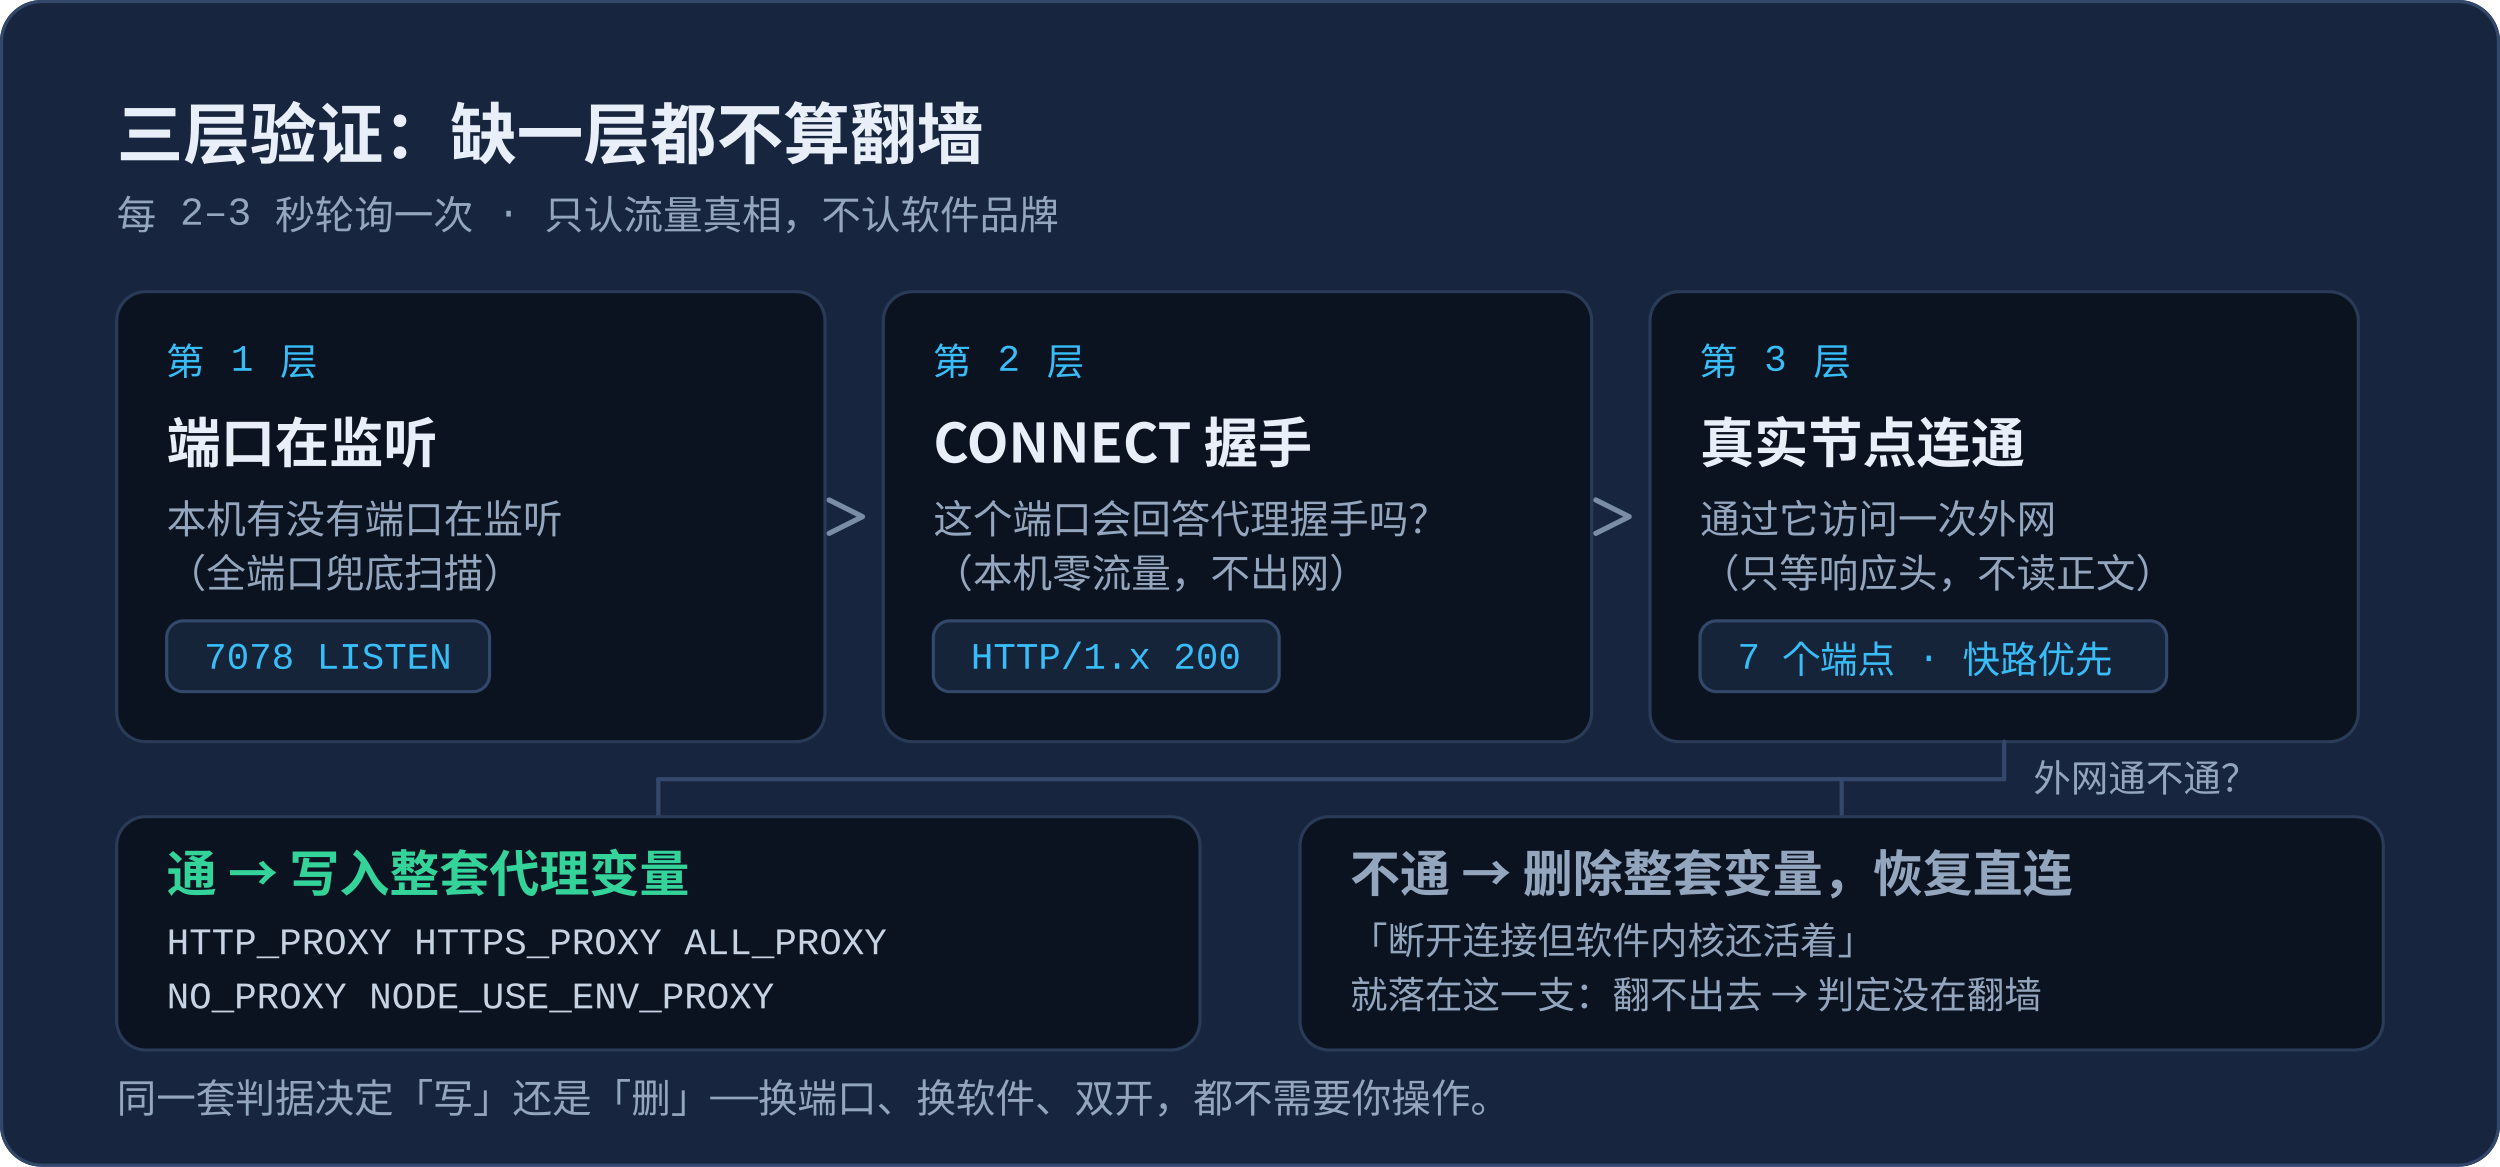
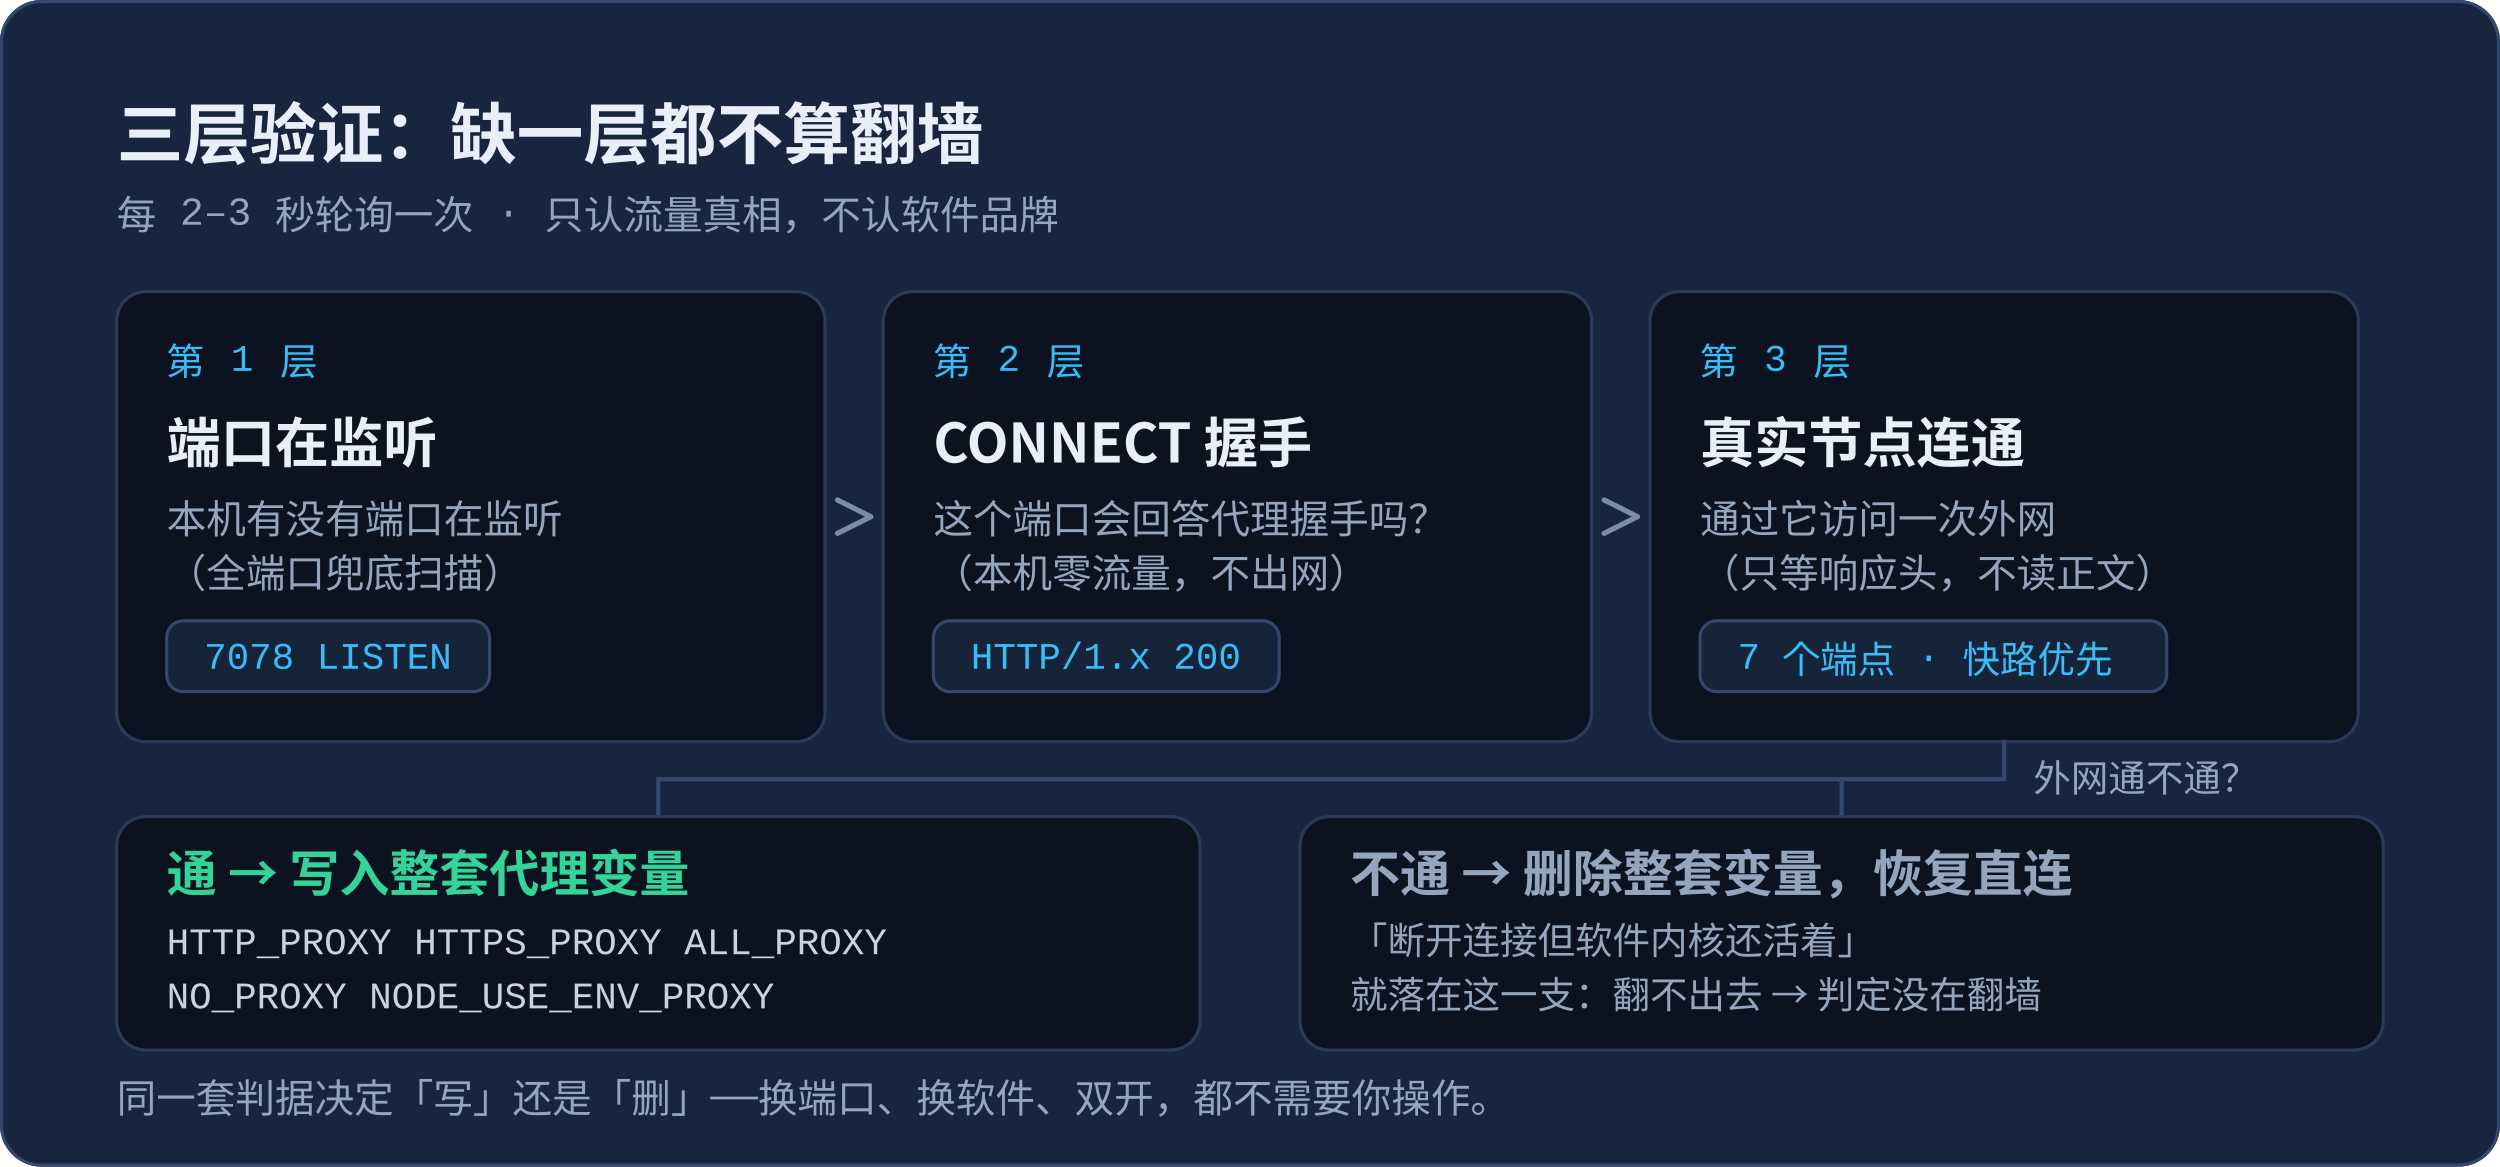
<svg xmlns="http://www.w3.org/2000/svg" width="1200" height="560" viewBox="0 0 1200 560" role="img" aria-labelledby="mechTitle mechDesc">
  <rect width="1200" height="560" rx="20" fill="#17263E" />
  <rect x="0.75" y="0.75" width="1198.5" height="558.5" rx="19.25" fill="none" stroke="#33486B" stroke-width="1.5" />
  <g id="heading" font-family="-apple-system, BlinkMacSystemFont, 'Segoe UI', 'PingFang SC', 'Microsoft YaHei', 'Noto Sans CJK SC', sans-serif">
    <text x="56" y="76" font-size="32" font-weight="700" fill="#E9EFF8">三层验证：缺一层都不算翻墙</text>
    <text x="56" y="110" font-family="ui-monospace, SFMono-Regular, Menlo, Consolas, 'Liberation Mono', monospace" font-size="19" fill="#94A6BE">每 2–3 秒轮询一次 · 只认流量真相，不认软件品牌</text>
  </g>
  <g id="gates" font-family="-apple-system, BlinkMacSystemFont, 'Segoe UI', 'PingFang SC', 'Microsoft YaHei', 'Noto Sans CJK SC', sans-serif">
    <g id="gate-1">
      <rect x="56" y="140" width="340" height="216" rx="14" fill="#0B1220" stroke="#2A3B58" stroke-width="1.5" />
      <text x="80" y="180" font-family="ui-monospace, SFMono-Regular, Menlo, Consolas, 'Liberation Mono', monospace" font-size="18" fill="#38BDF8" letter-spacing="1">第 1 层</text>
      <text x="80" y="222" font-size="26" font-weight="700" fill="#E9EFF8">端口在监听</text>
      <text x="80" y="256" font-size="19" fill="#94A6BE">本机有没有端口在监听</text>
      <text x="80" y="282" font-size="19" fill="#94A6BE">（全端口兜底扫描）</text>
      <rect x="80" y="298" width="155" height="34" rx="8" fill="#16243A" stroke="#33486B" stroke-width="1.5" />
      <text x="98" y="321" font-family="ui-monospace, SFMono-Regular, Menlo, Consolas, 'Liberation Mono', monospace" font-size="18" fill="#38BDF8">7078 LISTEN</text>
    </g>
    <g id="gate-2">
      <rect x="424" y="140" width="340" height="216" rx="14" fill="#0B1220" stroke="#2A3B58" stroke-width="1.5" />
      <text x="448" y="180" font-family="ui-monospace, SFMono-Regular, Menlo, Consolas, 'Liberation Mono', monospace" font-size="18" fill="#38BDF8" letter-spacing="1">第 2 层</text>
      <text x="448" y="222" font-size="26" font-weight="700" fill="#E9EFF8">CONNECT 握手</text>
      <text x="448" y="256" font-size="19" fill="#94A6BE">这个端口会回答代理握手吗？</text>
      <text x="448" y="282" font-size="19" fill="#94A6BE">（本机零流量，不出网）</text>
      <rect x="448" y="298" width="166" height="34" rx="8" fill="#16243A" stroke="#33486B" stroke-width="1.5" />
      <text x="466" y="321" font-family="ui-monospace, SFMono-Regular, Menlo, Consolas, 'Liberation Mono', monospace" font-size="18" fill="#38BDF8">HTTP/1.x 200</text>
    </g>
    <g id="gate-3">
      <rect x="792" y="140" width="340" height="216" rx="14" fill="#0B1220" stroke="#2A3B58" stroke-width="1.5" />
      <text x="816" y="180" font-family="ui-monospace, SFMono-Regular, Menlo, Consolas, 'Liberation Mono', monospace" font-size="18" fill="#38BDF8" letter-spacing="1">第 3 层</text>
      <text x="816" y="222" font-size="26" font-weight="700" fill="#E9EFF8">真实节点连通</text>
      <text x="816" y="256" font-size="19" fill="#94A6BE">通过它访问一次外网</text>
      <text x="816" y="282" font-size="19" fill="#94A6BE">（只等响应头，不读正文）</text>
      <rect x="816" y="298" width="224" height="34" rx="8" fill="#16243A" stroke="#33486B" stroke-width="1.5" />
      <text x="834" y="321" font-family="ui-monospace, SFMono-Regular, Menlo, Consolas, 'Liberation Mono', monospace" font-size="18" fill="#38BDF8">7 个端点 · 快路优先</text>
    </g>
  </g>
  <g id="flow-arrows" fill="none" stroke="#7A8CA6" stroke-width="2.5" stroke-linecap="round" stroke-linejoin="round">
-     <path d="M398 240 L414 248 L398 256" />
-     <path d="M766 240 L782 248 L766 256" />
+     <path d="M402 240 L418 248 L402 256" />
+     <path d="M770 240 L786 248 L770 256" />
  </g>
  <g id="branch" fill="none" stroke="#33486B" stroke-width="2" stroke-linecap="round">
    <path d="M962 356 L962 374" />
    <path d="M316 374 L962 374" />
    <path d="M316 374 L316 392" />
    <path d="M884 374 L884 392" />
  </g>
  <text x="976" y="380" font-family="-apple-system, BlinkMacSystemFont, 'Segoe UI', 'PingFang SC', 'Microsoft YaHei', 'Noto Sans CJK SC', sans-serif" font-size="18" fill="#94A6BE">外网通不通？</text>
  <g id="outcome" font-family="-apple-system, BlinkMacSystemFont, 'Segoe UI', 'PingFang SC', 'Microsoft YaHei', 'Noto Sans CJK SC', sans-serif">
    <g id="outcome-on">
      <rect x="56" y="392" width="520" height="112" rx="14" fill="#0B1220" stroke="#2A3B58" stroke-width="1.5" />
      <text x="80" y="428" font-size="24" font-weight="700" fill="#34D399">通 → 写入整套代理变量</text>
      <text x="80" y="458" font-family="ui-monospace, SFMono-Regular, Menlo, Consolas, 'Liberation Mono', monospace" font-size="18" fill="#C7D3E3">HTTP_PROXY  HTTPS_PROXY  ALL_PROXY</text>
      <text x="80" y="484" font-family="ui-monospace, SFMono-Regular, Menlo, Consolas, 'Liberation Mono', monospace" font-size="18" fill="#C7D3E3">NO_PROXY  NODE_USE_ENV_PROXY</text>
    </g>
    <g id="outcome-off">
      <rect x="624" y="392" width="520" height="112" rx="14" fill="#0B1220" stroke="#2A3B58" stroke-width="1.5" />
      <text x="648" y="428" font-size="24" font-weight="700" fill="#94A6BE">不通 → 删除整套变量，恢复直连</text>
      <text x="648" y="458" font-size="18" fill="#94A6BE">「断开连接但软件内核还活着」</text>
      <text x="648" y="484" font-size="18" fill="#94A6BE">就落在这一支：翻不出去 → 判定没在翻墙</text>
    </g>
  </g>
  <text x="56" y="534" font-family="ui-monospace, SFMono-Regular, Menlo, Consolas, 'Liberation Mono', monospace" font-size="19" fill="#94A6BE">同一套判据决定「写」还是「删」——换端口、换软件、双开，都不需要你操作。</text>
</svg>
